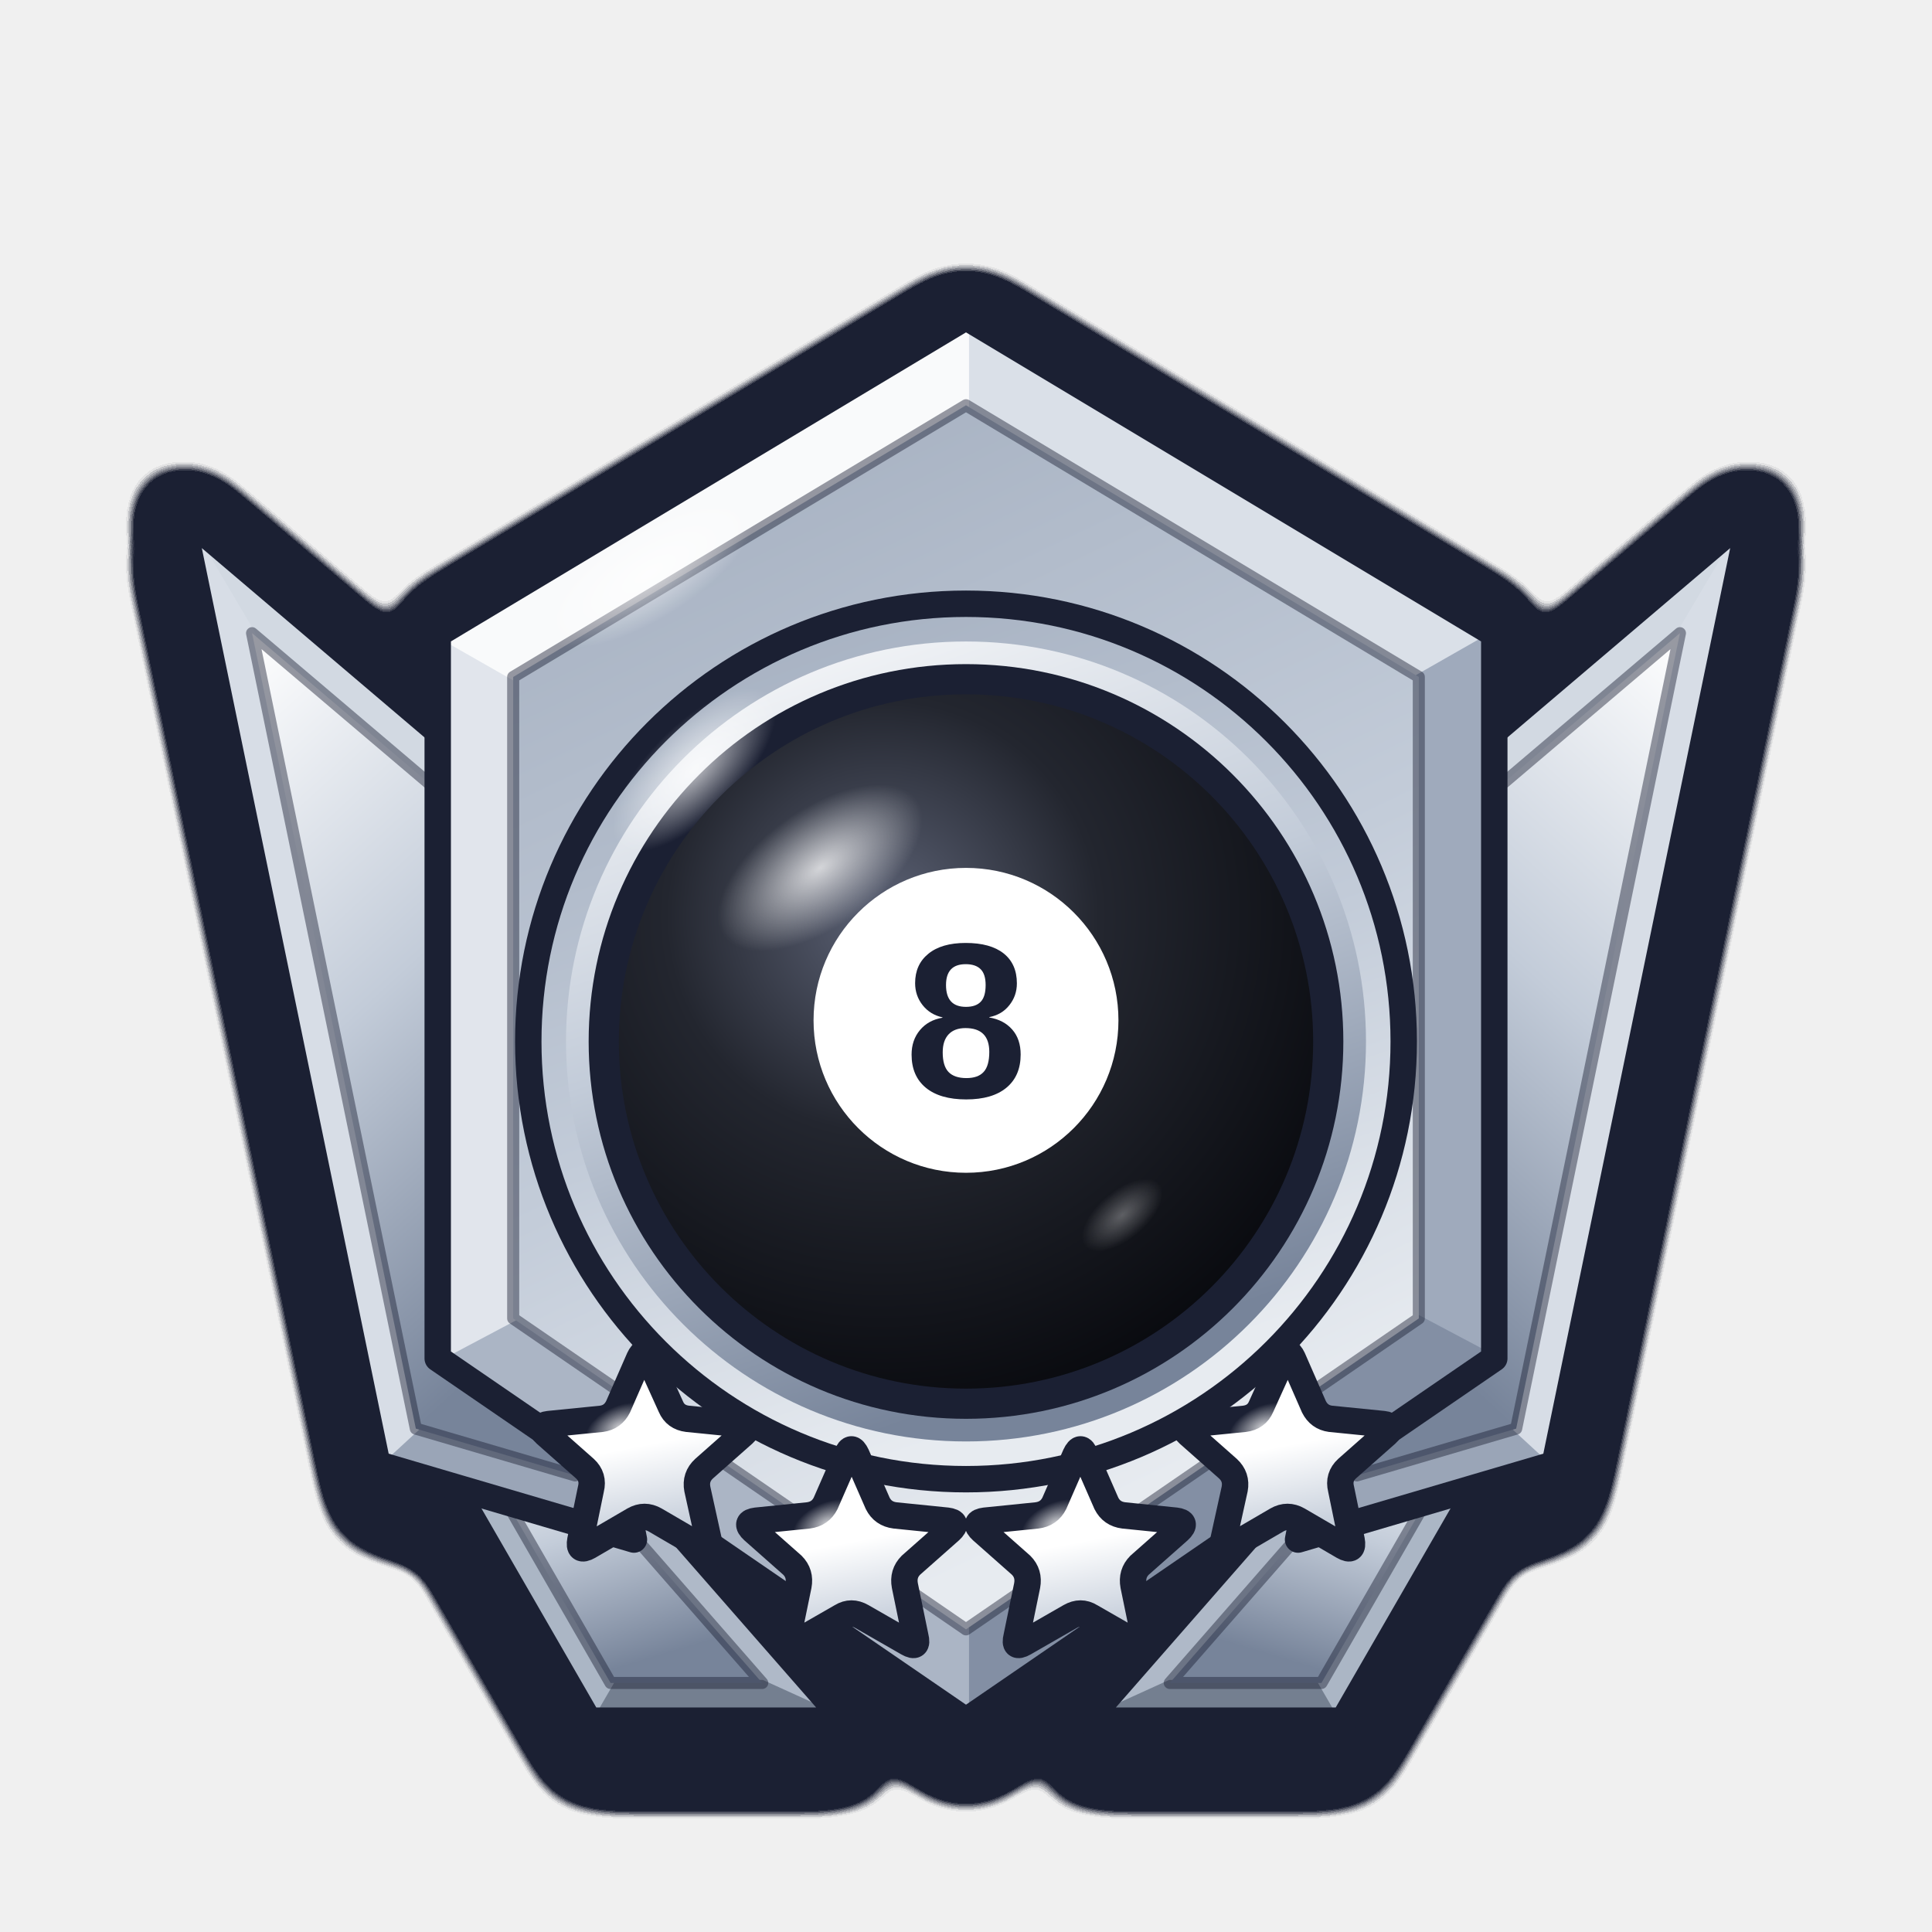
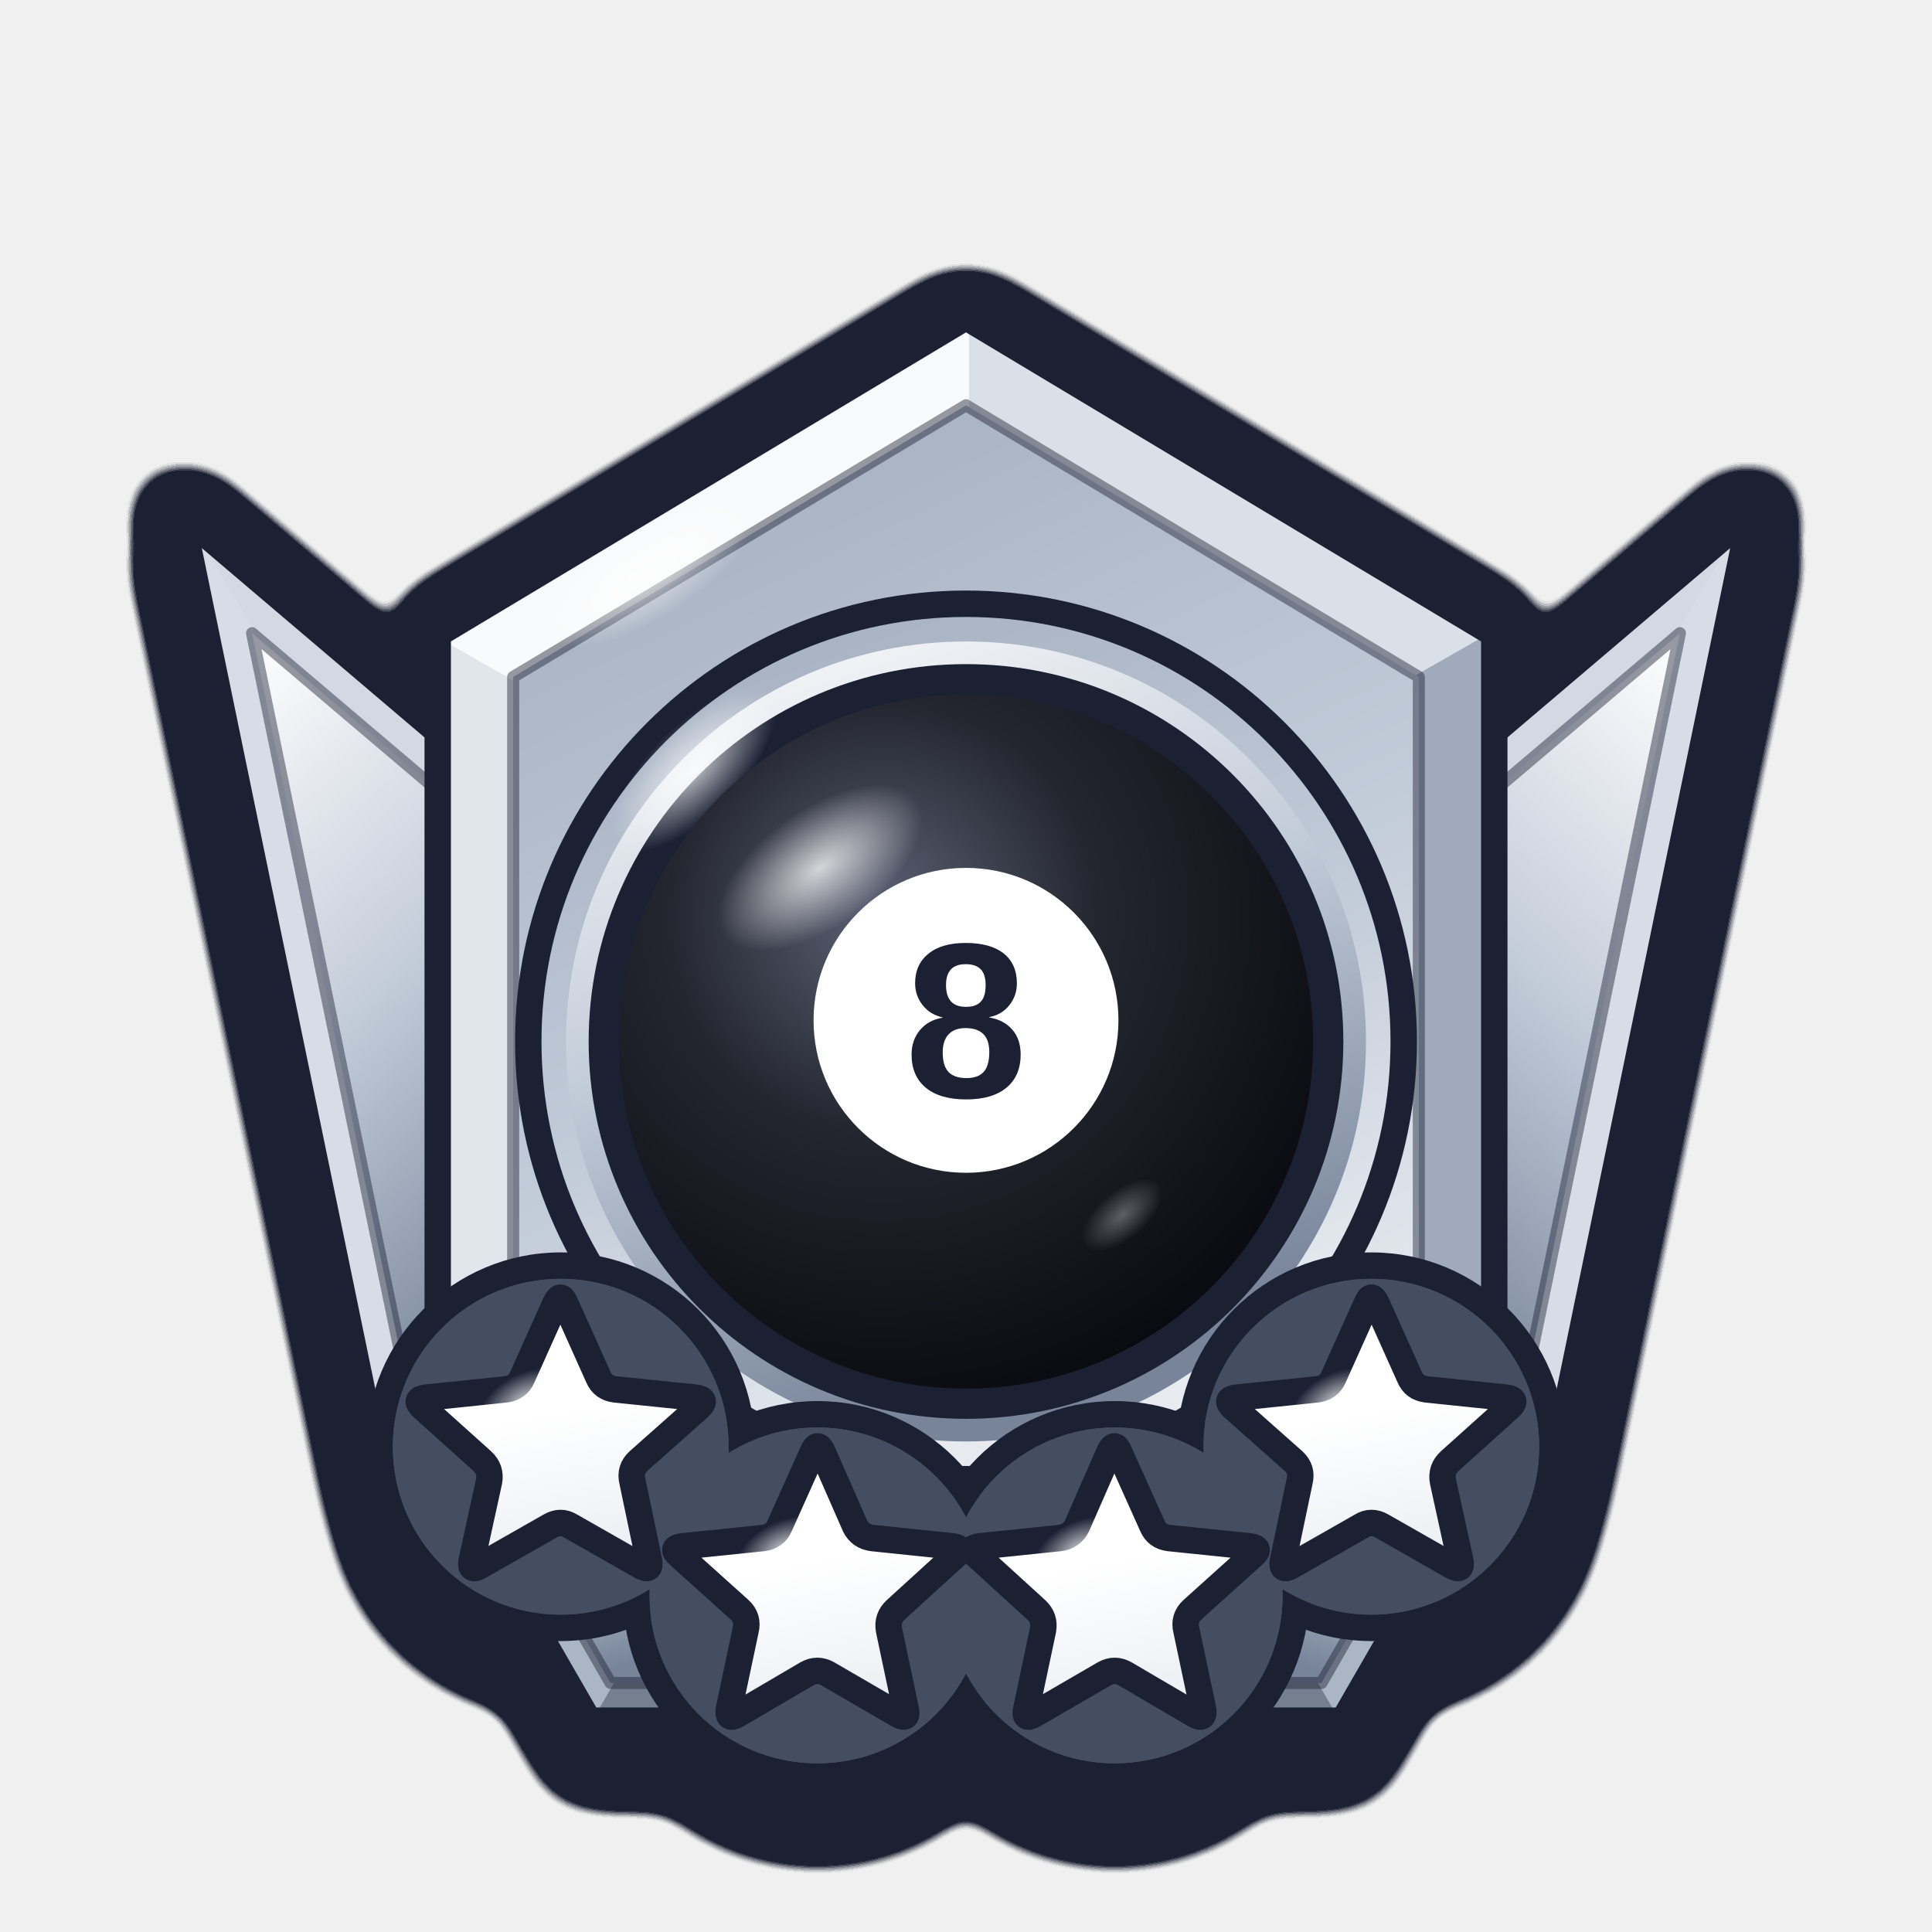
<svg xmlns="http://www.w3.org/2000/svg" width="512" height="512" viewBox="0 0 256 256">
  <defs>
    <linearGradient id="blue" x1="0" y1="0" x2="0.35" y2="1">
      <stop offset="0" stop-color="#9ED3FF" />
      <stop offset="0.45" stop-color="#3B9BFF" />
      <stop offset="1" stop-color="#1F6BD0" />
    </linearGradient>
    <linearGradient id="green" x1="0" y1="0" x2="0.35" y2="1">
      <stop offset="0" stop-color="#A8F5BE" />
      <stop offset="0.45" stop-color="#3DD66B" />
      <stop offset="1" stop-color="#1E9E47" />
    </linearGradient>
    <linearGradient id="red" x1="0" y1="0" x2="0.35" y2="1">
      <stop offset="0" stop-color="#FFA3A3" />
      <stop offset="0.45" stop-color="#FF4D4D" />
      <stop offset="1" stop-color="#C9283A" />
    </linearGradient>
    <linearGradient id="gold" x1="0" y1="0" x2="0.35" y2="1">
      <stop offset="0" stop-color="#FFF1A0" />
      <stop offset="0.45" stop-color="#FFC928" />
      <stop offset="1" stop-color="#DB8E00" />
    </linearGradient>
    <linearGradient id="wood" x1="0" y1="0" x2="0.35" y2="1">
      <stop offset="0" stop-color="#FFD9A0" />
      <stop offset="0.45" stop-color="#E7A35C" />
      <stop offset="1" stop-color="#A8622A" />
    </linearGradient>
    <linearGradient id="darkwood" x1="0" y1="0" x2="0.35" y2="1">
      <stop offset="0" stop-color="#C07A45" />
      <stop offset="0.45" stop-color="#8A4B22" />
      <stop offset="1" stop-color="#5E3014" />
    </linearGradient>
    <linearGradient id="white" x1="0" y1="0" x2="0.35" y2="1">
      <stop offset="0" stop-color="#FFFFFF" />
      <stop offset="0.45" stop-color="#F4F8FF" />
      <stop offset="1" stop-color="#C9D6EA" />
    </linearGradient>
    <linearGradient id="grey" x1="0" y1="0" x2="0.35" y2="1">
      <stop offset="0" stop-color="#E4E9F2" />
      <stop offset="0.45" stop-color="#AEB8C8" />
      <stop offset="1" stop-color="#7B869A" />
    </linearGradient>
    <linearGradient id="steel" x1="0" y1="0" x2="0.35" y2="1">
      <stop offset="0" stop-color="#D8E6F7" />
      <stop offset="0.45" stop-color="#9FB2CC" />
      <stop offset="1" stop-color="#6A7D98" />
    </linearGradient>
    <linearGradient id="cloth" x1="0" y1="0" x2="0.35" y2="1">
      <stop offset="0" stop-color="#6FE08E" />
      <stop offset="0.45" stop-color="#2FA24F" />
      <stop offset="1" stop-color="#1C7A37" />
    </linearGradient>
    <linearGradient id="sad" x1="0" y1="0" x2="0.35" y2="1">
      <stop offset="0" stop-color="#C4D4EE" />
      <stop offset="0.45" stop-color="#8EA3C7" />
      <stop offset="1" stop-color="#5E7299" />
    </linearGradient>
    <linearGradient id="purple" x1="0" y1="0" x2="0.35" y2="1">
      <stop offset="0" stop-color="#D7B8FF" />
      <stop offset="0.45" stop-color="#A259FF" />
      <stop offset="1" stop-color="#6E2FD0" />
    </linearGradient>
    <radialGradient id="shine" cx="0.5" cy="0.5" r="0.5">
      <stop offset="0" stop-color="#FFFFFF" stop-opacity="0.9" />
      <stop offset="1" stop-color="#FFFFFF" stop-opacity="0" />
    </radialGradient>
    <filter id="ink" x="-30%" y="-30%" width="160%" height="160%" color-interpolation-filters="sRGB">
      <feGaussianBlur in="SourceAlpha" stdDeviation="6.92" result="blur" />
      <feComponentTransfer in="blur" result="grown">
        <feFuncA type="linear" slope="7" intercept="-0.35" />
      </feComponentTransfer>
      <feOffset in="grown" dy="6" result="lip" />
      <feMerge result="both">
        <feMergeNode in="lip" />
        <feMergeNode in="grown" />
      </feMerge>
      <feFlood flood-color="#1B2033" />
      <feComposite in2="both" operator="in" result="outline" />
      <feMerge>
        <feMergeNode in="outline" />
        <feMergeNode in="SourceGraphic" />
      </feMerge>
    </filter>
  </defs>
  <defs>
    <filter id="badgeInk" x="-20%" y="-20%" width="140%" height="140%" color-interpolation-filters="sRGB">
      <feGaussianBlur in="SourceAlpha" stdDeviation="3.2" result="blur" />
      <feComponentTransfer in="blur" result="grown">
        <feFuncA type="linear" slope="40" intercept="-0.716" />
      </feComponentTransfer>
      <feOffset in="grown" dy="5" result="lip" />
      <feMerge result="both">
        <feMergeNode in="lip" />
        <feMergeNode in="grown" />
      </feMerge>
      <feFlood flood-color="#1B2033" />
      <feComposite in2="both" operator="in" result="outline" />
      <feMerge>
        <feMergeNode in="outline" />
        <feMergeNode in="SourceGraphic" />
      </feMerge>
    </filter>
  </defs>
  <defs>
    <linearGradient id="m" x1="0" y1="0" x2="0.35" y2="1">
      <stop offset="0" stop-color="#FFFFFF" />
      <stop offset="0.5" stop-color="#C3CCD9" />
      <stop offset="1" stop-color="#77849A" />
    </linearGradient>
    <linearGradient id="r" x1="0" y1="0" x2="0.35" y2="1">
      <stop offset="0" stop-color="#A1ACBD" />
      <stop offset="0.6" stop-color="#C3CCD9" />
      <stop offset="1" stop-color="#E7EBF0" />
    </linearGradient>
    <linearGradient id="w" x1="0" y1="0" x2="0.35" y2="1">
      <stop offset="0" stop-color="#EAEDF2" />
      <stop offset="0.55" stop-color="#C3CCD9" />
      <stop offset="1" stop-color="#77849A" />
    </linearGradient>
    <linearGradient id="p" x1="0" y1="0" x2="0.2" y2="1">
      <stop offset="0" stop-color="#FFFFFF" />
      <stop offset="0.55" stop-color="#FFFFFF" />
      <stop offset="1" stop-color="#C3CCD9" />
    </linearGradient>
+     <linearGradient id="s" x1="0" y1="0" x2="0.2" y2="1">
+       <stop offset="0" stop-color="#FFFFFF" />
+       <stop offset="0.5" stop-color="#FFFFFF" />
+       <stop offset="1" stop-color="#EDF0F4" />
+     </linearGradient>
    <linearGradient id="c" x1="0" y1="0" x2="0.3" y2="1">
      <stop offset="0" stop-color="#FFFFFF" />
      <stop offset="0.55" stop-color="#DEE3EA" />
      <stop offset="1" stop-color="#C3CCD9" />
    </linearGradient>
    <linearGradient id="g" x1="0" y1="0" x2="0.35" y2="1">
      <stop offset="0" stop-color="#FFF3A6" />
      <stop offset="0.5" stop-color="#FFC928" />
      <stop offset="1" stop-color="#C97F00" />
    </linearGradient>
    <linearGradient id="gr" x1="0" y1="0" x2="0.35" y2="1">
      <stop offset="0" stop-color="#E7A816" />
      <stop offset="0.6" stop-color="#FFC928" />
      <stop offset="1" stop-color="#FFE274" />
+     </linearGradient>
+     <linearGradient id="hat" x1="0" y1="0" x2="0.4" y2="1">
+       <stop offset="0" stop-color="#9C8CFF" />
+       <stop offset="0.5" stop-color="#5A41D6" />
+       <stop offset="1" stop-color="#26177A" />
    </linearGradient>
    <radialGradient id="ball" cx="0.38" cy="0.32" r="0.78">
      <stop offset="0" stop-color="#5C6275" />
      <stop offset="0.4" stop-color="#23262F" />
      <stop offset="1" stop-color="#06070B" />
    </radialGradient>
  </defs>
  <g filter="url(#badgeInk)">
    <path d="M48.0 176.0 L84.0 196.0 L80.8 199.9 L61.4 189.1 Z" fill="#C0C8D4" stroke="#C0C8D4" stroke-width="0.8" />
    <path d="M84.0 196.0 L112.0 228.0 L101.0 223.0 L80.8 199.9 Z" fill="#AFB9C8" stroke="#AFB9C8" stroke-width="0.8" />
    <path d="M112.0 228.0 L78.0 228.0 L80.9 223.0 L101.0 223.0 Z" fill="#747F90" stroke="#747F90" stroke-width="0.8" />
    <path d="M78.0 228.0 L48.0 176.0 L61.4 189.1 L80.9 223.0 Z" fill="#ABB6C5" stroke="#ABB6C5" stroke-width="0.8" />
    <path d="M61.4 189.1 L80.8 199.9 L101.0 223.0 L80.9 223.0 Z" fill="url(#m)" />
    <path d="M61.4 189.1 L80.8 199.9 L101.0 223.0 L80.9 223.0 Z" fill="none" stroke="#1B2033" stroke-width="1.6" stroke-opacity="0.45" stroke-linejoin="round" />
    <path d="M48.0 176.0 L84.0 196.0 L112.0 228.0 L78.0 228.0 Z" fill="none" stroke="#1B2033" stroke-width="3.5" stroke-linejoin="round" />
    <path d="M24.0 68.0 L64.0 102.0 L58.5 105.2 L33.4 83.9 Z" fill="#D2D9E2" stroke="#D2D9E2" stroke-width="0.8" />
    <path d="M64.0 102.0 L84.0 204.0 L76.2 195.5 L58.5 105.2 Z" fill="#AAB5C5" stroke="#AAB5C5" stroke-width="0.8" />
    <path d="M84.0 204.0 L50.0 194.0 L55.1 189.3 L76.2 195.5 Z" fill="#9AA5B7" stroke="#9AA5B7" stroke-width="0.8" />
    <path d="M50.0 194.0 L24.0 68.0 L33.4 83.9 L55.1 189.3 Z" fill="#D7DDE6" stroke="#D7DDE6" stroke-width="0.8" />
    <path d="M33.4 83.9 L58.5 105.2 L76.2 195.5 L55.1 189.3 Z" fill="url(#m)" />
    <path d="M33.4 83.9 L58.5 105.2 L76.2 195.5 L55.1 189.3 Z" fill="none" stroke="#1B2033" stroke-width="1.6" stroke-opacity="0.45" stroke-linejoin="round" />
    <path d="M24.0 68.0 L64.0 102.0 L84.0 204.0 L50.0 194.0 Z" fill="none" stroke="#1B2033" stroke-width="3.5" stroke-linejoin="round" />
    <g transform="matrix(-1 0 0 1 256 0)">
      <path d="M48.0 176.0 L84.0 196.0 L80.8 199.9 L61.4 189.1 Z" fill="#C0C8D4" stroke="#C0C8D4" stroke-width="0.8" />
      <path d="M84.0 196.0 L112.0 228.0 L101.0 223.0 L80.8 199.9 Z" fill="#AFB9C8" stroke="#AFB9C8" stroke-width="0.8" />
      <path d="M112.0 228.0 L78.0 228.0 L80.9 223.0 L101.0 223.0 Z" fill="#747F90" stroke="#747F90" stroke-width="0.8" />
      <path d="M78.0 228.0 L48.0 176.0 L61.4 189.1 L80.9 223.0 Z" fill="#ABB6C5" stroke="#ABB6C5" stroke-width="0.8" />
      <path d="M61.4 189.1 L80.8 199.9 L101.0 223.0 L80.9 223.0 Z" fill="url(#m)" />
      <path d="M61.4 189.1 L80.8 199.9 L101.0 223.0 L80.9 223.0 Z" fill="none" stroke="#1B2033" stroke-width="1.6" stroke-opacity="0.45" stroke-linejoin="round" />
      <path d="M48.0 176.0 L84.0 196.0 L112.0 228.0 L78.0 228.0 Z" fill="none" stroke="#1B2033" stroke-width="3.5" stroke-linejoin="round" />
      <path d="M24.0 68.0 L64.0 102.0 L58.5 105.2 L33.4 83.9 Z" fill="#D2D9E2" stroke="#D2D9E2" stroke-width="0.8" />
      <path d="M64.0 102.0 L84.0 204.0 L76.2 195.5 L58.5 105.2 Z" fill="#AAB5C5" stroke="#AAB5C5" stroke-width="0.8" />
      <path d="M84.0 204.0 L50.0 194.0 L55.1 189.3 L76.2 195.5 Z" fill="#9AA5B7" stroke="#9AA5B7" stroke-width="0.8" />
      <path d="M50.0 194.0 L24.0 68.0 L33.4 83.9 L55.1 189.3 Z" fill="#D7DDE6" stroke="#D7DDE6" stroke-width="0.8" />
      <path d="M33.4 83.9 L58.5 105.2 L76.2 195.5 L55.1 189.3 Z" fill="url(#m)" />
      <path d="M33.4 83.9 L58.5 105.2 L76.2 195.5 L55.1 189.3 Z" fill="none" stroke="#1B2033" stroke-width="1.6" stroke-opacity="0.45" stroke-linejoin="round" />
      <path d="M24.0 68.0 L64.0 102.0 L84.0 204.0 L50.0 194.0 Z" fill="none" stroke="#1B2033" stroke-width="3.5" stroke-linejoin="round" />
    </g>
    <path d="M128.0 42.0 L198.0 84.0 L188.0 89.7 L128.0 53.7 Z" fill="#DAE0E8" stroke="#DAE0E8" stroke-width="0.8" />
    <path d="M198.0 84.0 L198.0 180.0 L188.0 174.7 L188.0 89.7 Z" fill="#9FAABC" stroke="#9FAABC" stroke-width="0.8" />
    <path d="M198.0 180.0 L128.0 228.0 L128.0 215.9 L188.0 174.7 Z" fill="#838FA4" stroke="#838FA4" stroke-width="0.8" />
    <path d="M128.0 228.0 L58.0 180.0 L68.0 174.7 L128.0 215.9 Z" fill="#ABB5C5" stroke="#ABB5C5" stroke-width="0.8" />
    <path d="M58.0 180.0 L58.0 84.0 L68.0 89.7 L68.0 174.7 Z" fill="#E1E5EC" stroke="#E1E5EC" stroke-width="0.8" />
    <path d="M58.0 84.0 L128.0 42.0 L128.0 53.7 L68.0 89.7 Z" fill="#F9FAFB" stroke="#F9FAFB" stroke-width="0.8" />
    <path d="M128.0 53.7 L188.0 89.7 L188.0 174.7 L128.0 215.9 L68.0 174.7 L68.0 89.7 Z" fill="url(#r)" />
    <path d="M128.0 53.7 L188.0 89.7 L188.0 174.7 L128.0 215.9 L68.0 174.7 L68.0 89.7 Z" fill="none" stroke="#1B2033" stroke-width="1.6" stroke-opacity="0.45" stroke-linejoin="round" />
    <path d="M128.0 42.0 L198.0 84.0 L198.0 180.0 L128.0 228.0 L58.0 180.0 L58.0 84.0 Z" fill="none" stroke="#1B2033" stroke-width="3.5" stroke-linejoin="round" />
    <ellipse cx="86" cy="76" rx="16" ry="6" fill="url(#shine)" opacity="0.75" transform="rotate(-32 86 76)" />
    <circle cx="128" cy="138" r="58" fill="url(#r)" stroke="#1B2033" stroke-width="3.5" />
    <circle cx="128" cy="138" r="53" fill="url(#m)" />
    <circle cx="128" cy="138" r="50" fill="#1B2033" />
    <ellipse cx="92" cy="102" rx="14" ry="6" fill="url(#shine)" opacity="0.8" transform="rotate(-45 92 102)" />
    <circle cx="128" cy="138" r="46" fill="url(#ball)" />
    <circle cx="128.0" cy="135.2" r="20.2" fill="#FFFFFF" />
    <text x="128.0" y="145.4" font-family="Arial Black, Arial, sans-serif" font-weight="900" font-size="29.3" text-anchor="middle" fill="#1B2033">8</text>
    <ellipse cx="108.68" cy="115.0" rx="15.64" ry="7.82" fill="url(#shine)" opacity="0.85" transform="rotate(-35 108.68 115.0)" />
    <ellipse cx="148.7" cy="161.0" rx="6.44" ry="3.22" fill="url(#shine)" opacity="0.35" transform="rotate(-40 148.7 161.0)" />
-     <path d="M170.0 180.0 Q170.6 178.5 171.3 180.0 L174.1 186.4 Q174.8 187.8 176.3 188.0 L183.3 188.7 Q184.9 188.9 183.7 190.0 L178.5 194.6 Q177.3 195.7 177.7 197.3 L179.1 204.1 Q179.4 205.7 178.0 204.9 L172.0 201.4 Q170.6 200.6 169.2 201.4 L163.2 204.9 Q161.8 205.7 162.1 204.1 L163.6 197.3 Q163.9 195.7 162.7 194.6 L157.5 190.0 Q156.3 188.9 157.9 188.7 L164.9 188.0 Q166.5 187.8 167.1 186.4 Z" fill="url(#p)" stroke="#1B2033" stroke-width="3.5" stroke-linejoin="round" />
-     <ellipse cx="167.313" cy="189.035" rx="4.8" ry="2.7" fill="url(#shine)" opacity="0.85" transform="rotate(-25 167.3133 189.0347)" />
-     <path d="M142.5 192.8 Q143.2 191.3 143.8 192.8 L146.6 199.2 Q147.3 200.6 148.9 200.8 L155.8 201.5 Q157.4 201.7 156.2 202.8 L151.0 207.4 Q149.9 208.5 150.2 210.1 L151.6 216.9 Q152.0 218.5 150.6 217.7 L144.5 214.2 Q143.2 213.4 141.8 214.2 L135.7 217.7 Q134.3 218.5 134.7 216.9 L136.1 210.1 Q136.4 208.5 135.3 207.4 L130.1 202.8 Q128.9 201.7 130.5 201.5 L137.4 200.8 Q139.0 200.6 139.7 199.2 Z" fill="url(#p)" stroke="#1B2033" stroke-width="3.5" stroke-linejoin="round" />
-     <ellipse cx="139.851" cy="201.841" rx="4.8" ry="2.7" fill="url(#shine)" opacity="0.85" transform="rotate(-25 139.8508 201.8407)" />
-     <path d="M112.2 192.8 Q112.8 191.3 113.5 192.8 L116.3 199.2 Q117.0 200.6 118.6 200.8 L125.5 201.5 Q127.1 201.7 125.9 202.8 L120.7 207.4 Q119.6 208.5 119.9 210.1 L121.3 216.9 Q121.7 218.5 120.3 217.7 L114.2 214.2 Q112.8 213.4 111.5 214.2 L105.4 217.7 Q104.0 218.5 104.4 216.9 L105.8 210.1 Q106.1 208.5 105.0 207.4 L99.8 202.8 Q98.6 201.7 100.2 201.5 L107.1 200.8 Q108.7 200.6 109.4 199.2 Z" fill="url(#p)" stroke="#1B2033" stroke-width="3.5" stroke-linejoin="round" />
-     <ellipse cx="109.549" cy="201.841" rx="4.8" ry="2.7" fill="url(#shine)" opacity="0.85" transform="rotate(-25 109.5492 201.8407)" />
-     <path d="M84.7 180.0 Q85.4 178.5 86.0 180.0 L88.9 186.4 Q89.5 187.8 91.1 188.0 L98.1 188.7 Q99.7 188.9 98.5 190.0 L93.3 194.6 Q92.1 195.7 92.4 197.3 L93.9 204.1 Q94.2 205.7 92.8 204.9 L86.8 201.4 Q85.4 200.6 84.0 201.4 L78.0 204.9 Q76.6 205.7 76.9 204.1 L78.3 197.3 Q78.7 195.7 77.5 194.6 L72.3 190.0 Q71.1 188.9 72.7 188.7 L79.7 188.0 Q81.2 187.8 81.9 186.4 Z" fill="url(#p)" stroke="#1B2033" stroke-width="3.5" stroke-linejoin="round" />
-     <ellipse cx="82.087" cy="189.035" rx="4.8" ry="2.7" fill="url(#shine)" opacity="0.85" transform="rotate(-25 82.0867 189.0347)" />
+     <circle cx="181.7" cy="191.7" r="24.0" fill="#444D61" stroke="#1B2033" stroke-width="3.5" />
+     <circle cx="147.7" cy="211.4" r="24.0" fill="#444D61" stroke="#1B2033" stroke-width="3.5" />
+     <circle cx="108.3" cy="211.4" r="24.0" fill="#444D61" stroke="#1B2033" stroke-width="3.5" />
+     <circle cx="74.3" cy="191.7" r="24.0" fill="#444D61" stroke="#1B2033" stroke-width="3.5" />
+     <circle cx="181.7" cy="191.7" r="22.25" fill="#444D61" />
+     <circle cx="147.7" cy="211.4" r="22.25" fill="#444D61" />
+     <circle cx="108.3" cy="211.4" r="22.25" fill="#444D61" />
+     <circle cx="74.3" cy="191.7" r="22.25" fill="#444D61" />
+     <path d="M181.1 172.7 Q181.7 171.2 182.4 172.7 L186.8 182.5 Q187.4 183.9 189.0 184.1 L199.6 185.2 Q201.2 185.4 200.0 186.5 L192.1 193.6 Q190.9 194.7 191.2 196.3 L193.5 206.8 Q193.8 208.3 192.4 207.5 L183.1 202.2 Q181.7 201.4 180.4 202.2 L171.1 207.5 Q169.7 208.3 170.0 206.8 L172.2 196.3 Q172.6 194.7 171.4 193.6 L163.4 186.5 Q162.2 185.4 163.8 185.2 L174.5 184.1 Q176.1 183.9 176.7 182.5 Z" fill="url(#s)" stroke="#1B2033" stroke-width="3.5" stroke-linejoin="round" />
+     <ellipse cx="177.23" cy="185.59" rx="6.56" ry="3.69" fill="url(#shine)" opacity="0.85" transform="rotate(-25 177.2301 185.5901)" />
+     <path d="M147.0 192.4 Q147.7 190.9 148.3 192.4 L152.7 202.2 Q153.3 203.6 154.9 203.8 L165.6 204.9 Q167.2 205.1 166.0 206.1 L158.0 213.3 Q156.8 214.4 157.2 216.0 L159.4 226.4 Q159.7 228.0 158.3 227.2 L149.1 221.8 Q147.7 221.0 146.3 221.8 L137.0 227.2 Q135.6 228.0 136.0 226.4 L138.2 216.0 Q138.5 214.4 137.3 213.3 L129.4 206.1 Q128.2 205.1 129.8 204.9 L140.4 203.8 Q142.0 203.6 142.7 202.2 Z" fill="url(#s)" stroke="#1B2033" stroke-width="3.5" stroke-linejoin="round" />
+     <ellipse cx="143.16" cy="205.26" rx="6.56" ry="3.69" fill="url(#shine)" opacity="0.85" transform="rotate(-25 143.1602 205.2604)" />
+     <path d="M107.7 192.4 Q108.3 190.9 109.0 192.4 L113.3 202.2 Q114.0 203.6 115.6 203.8 L126.2 204.9 Q127.8 205.1 126.6 206.1 L118.7 213.3 Q117.5 214.4 117.8 216.0 L120.0 226.4 Q120.4 228.0 119.0 227.2 L109.7 221.8 Q108.3 221.0 106.9 221.8 L97.7 227.2 Q96.3 228.0 96.6 226.4 L98.8 216.0 Q99.2 214.4 98.0 213.3 L90.0 206.1 Q88.8 205.1 90.4 204.9 L101.1 203.8 Q102.7 203.6 103.3 202.2 Z" fill="url(#s)" stroke="#1B2033" stroke-width="3.5" stroke-linejoin="round" />
+     <ellipse cx="103.82" cy="205.26" rx="6.56" ry="3.69" fill="url(#shine)" opacity="0.85" transform="rotate(-25 103.8198 205.2604)" />
+     <path d="M73.6 172.7 Q74.3 171.2 74.9 172.7 L79.3 182.5 Q79.9 183.9 81.5 184.1 L92.2 185.2 Q93.8 185.4 92.6 186.5 L84.6 193.6 Q83.4 194.7 83.8 196.3 L86.0 206.8 Q86.3 208.3 84.9 207.5 L75.6 202.2 Q74.3 201.4 72.9 202.2 L63.6 207.5 Q62.2 208.3 62.5 206.8 L64.8 196.3 Q65.1 194.7 63.9 193.6 L56.0 186.5 Q54.8 185.4 56.4 185.2 L67.0 184.1 Q68.6 183.9 69.2 182.5 Z" fill="url(#s)" stroke="#1B2033" stroke-width="3.5" stroke-linejoin="round" />
+     <ellipse cx="69.75" cy="185.59" rx="6.56" ry="3.69" fill="url(#shine)" opacity="0.85" transform="rotate(-25 69.74988 185.5901)" />
  </g>
</svg>
